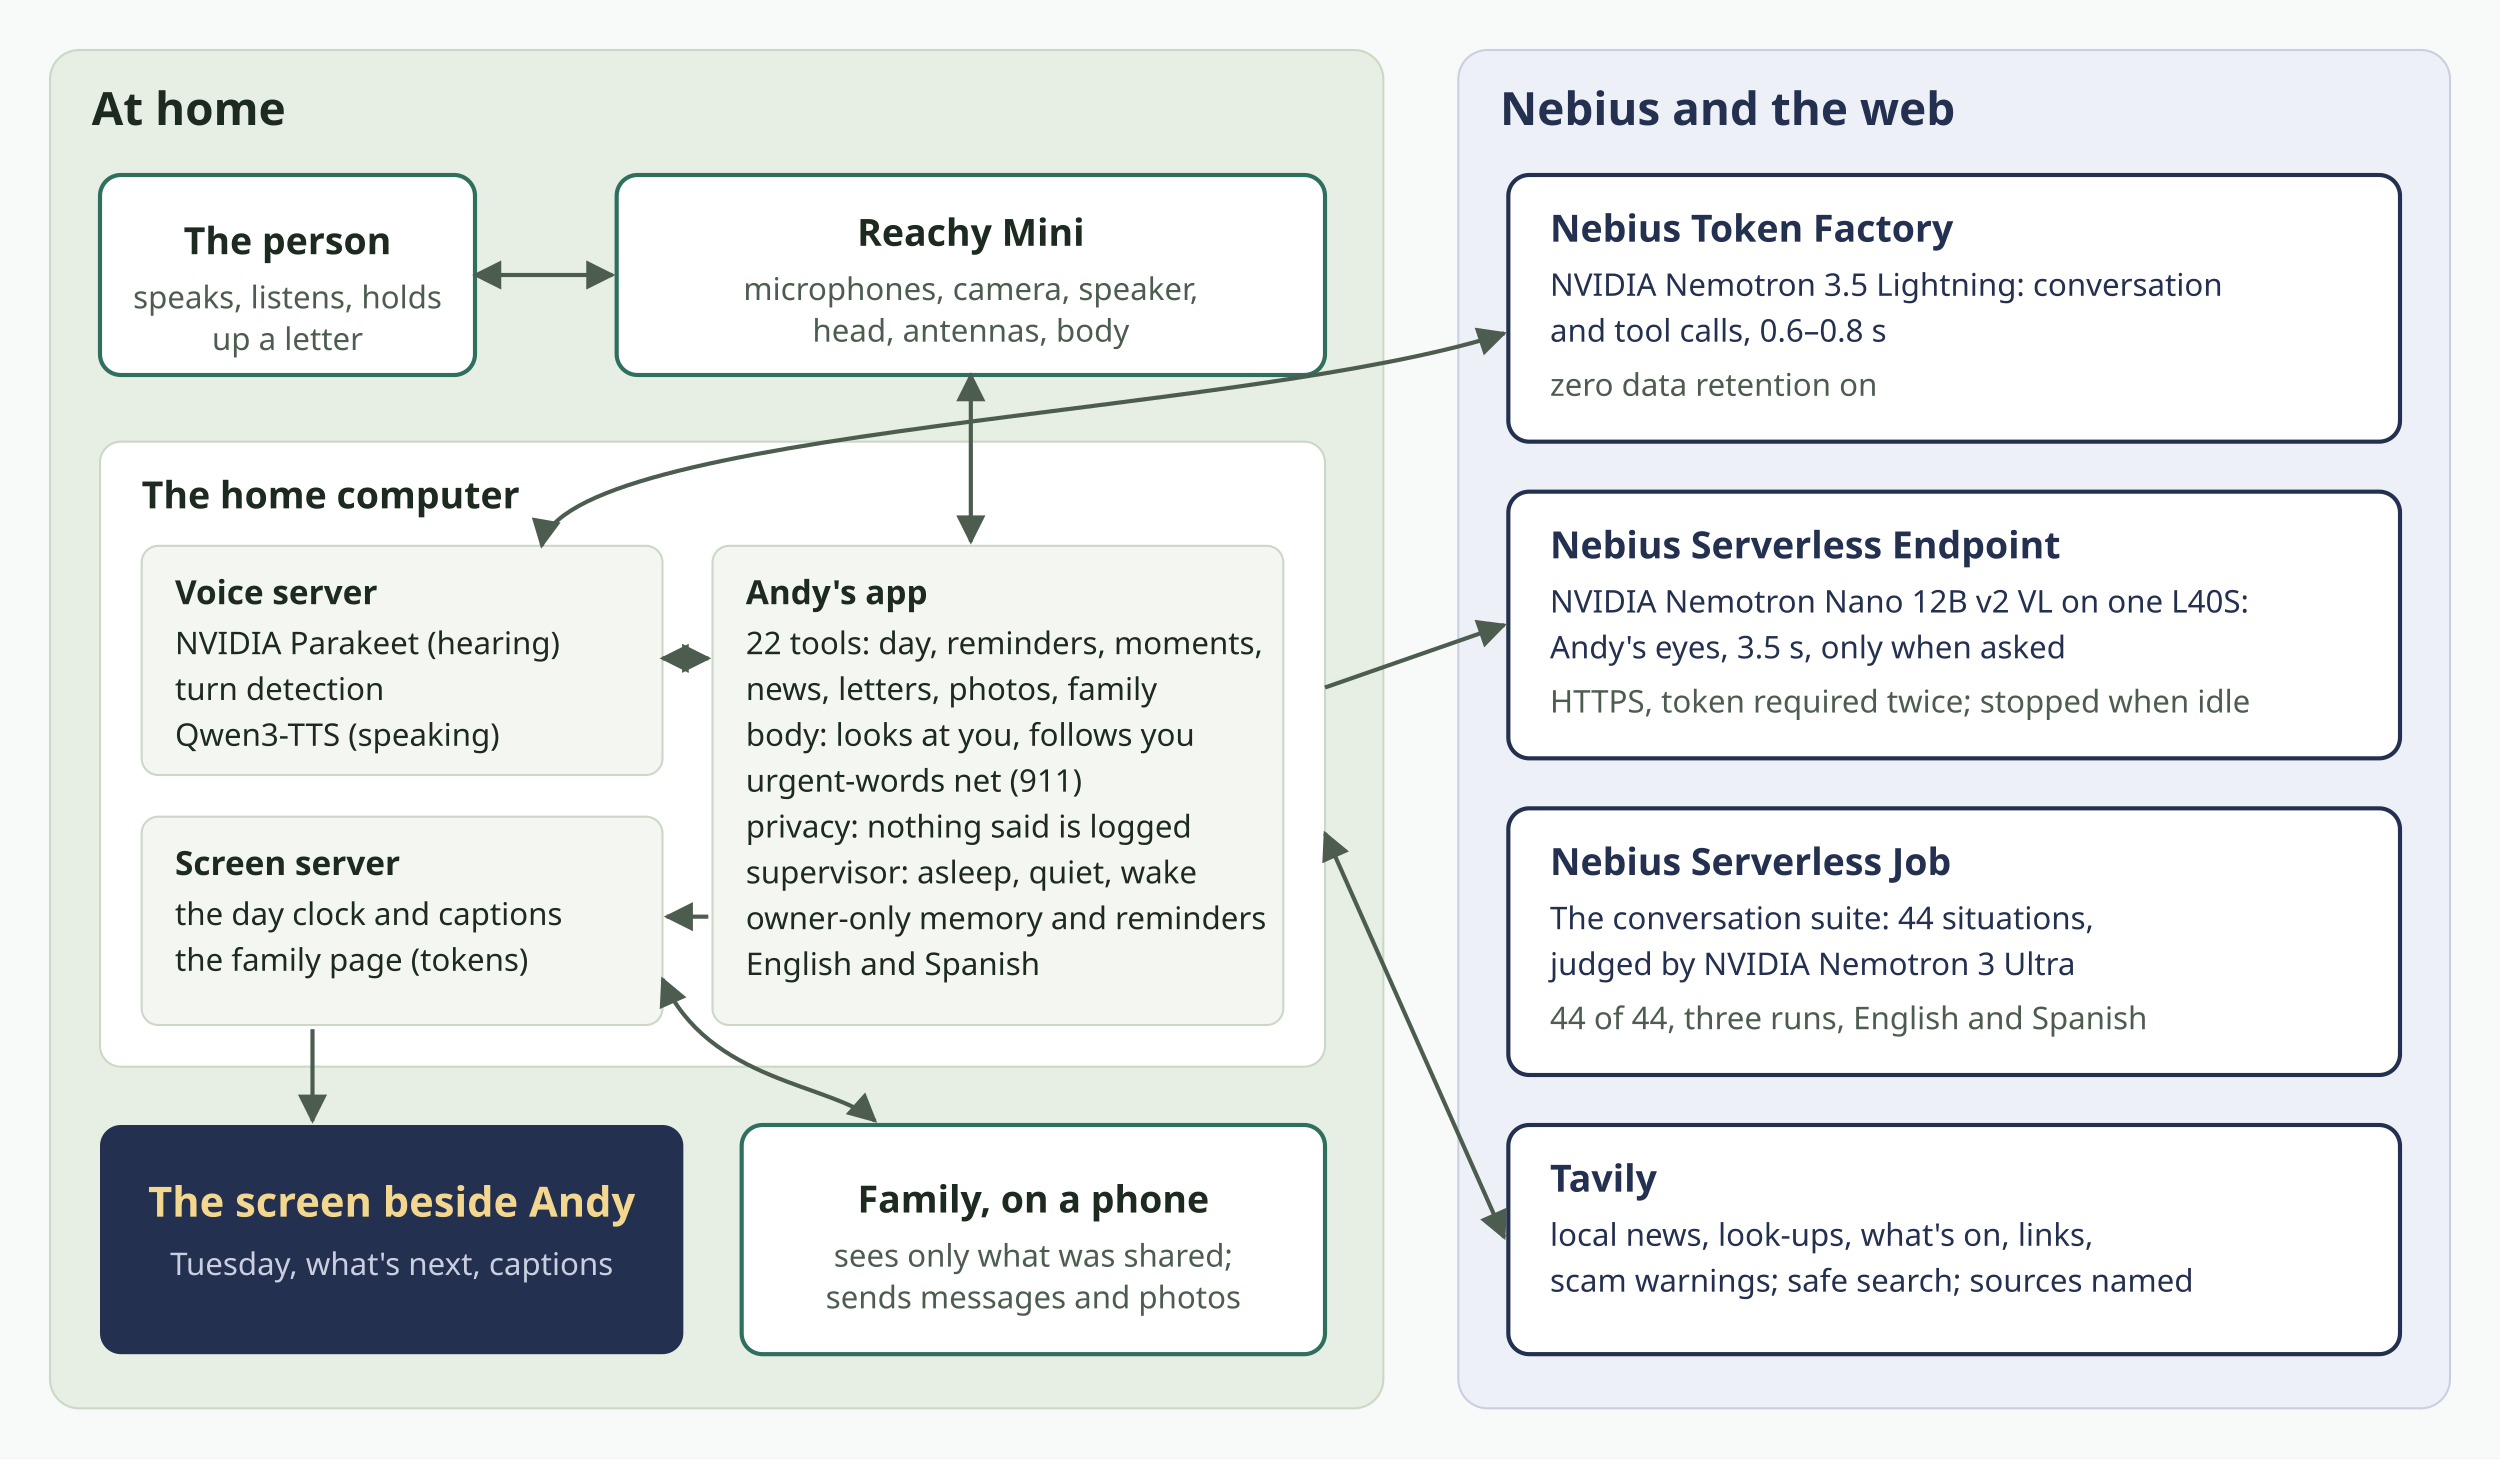
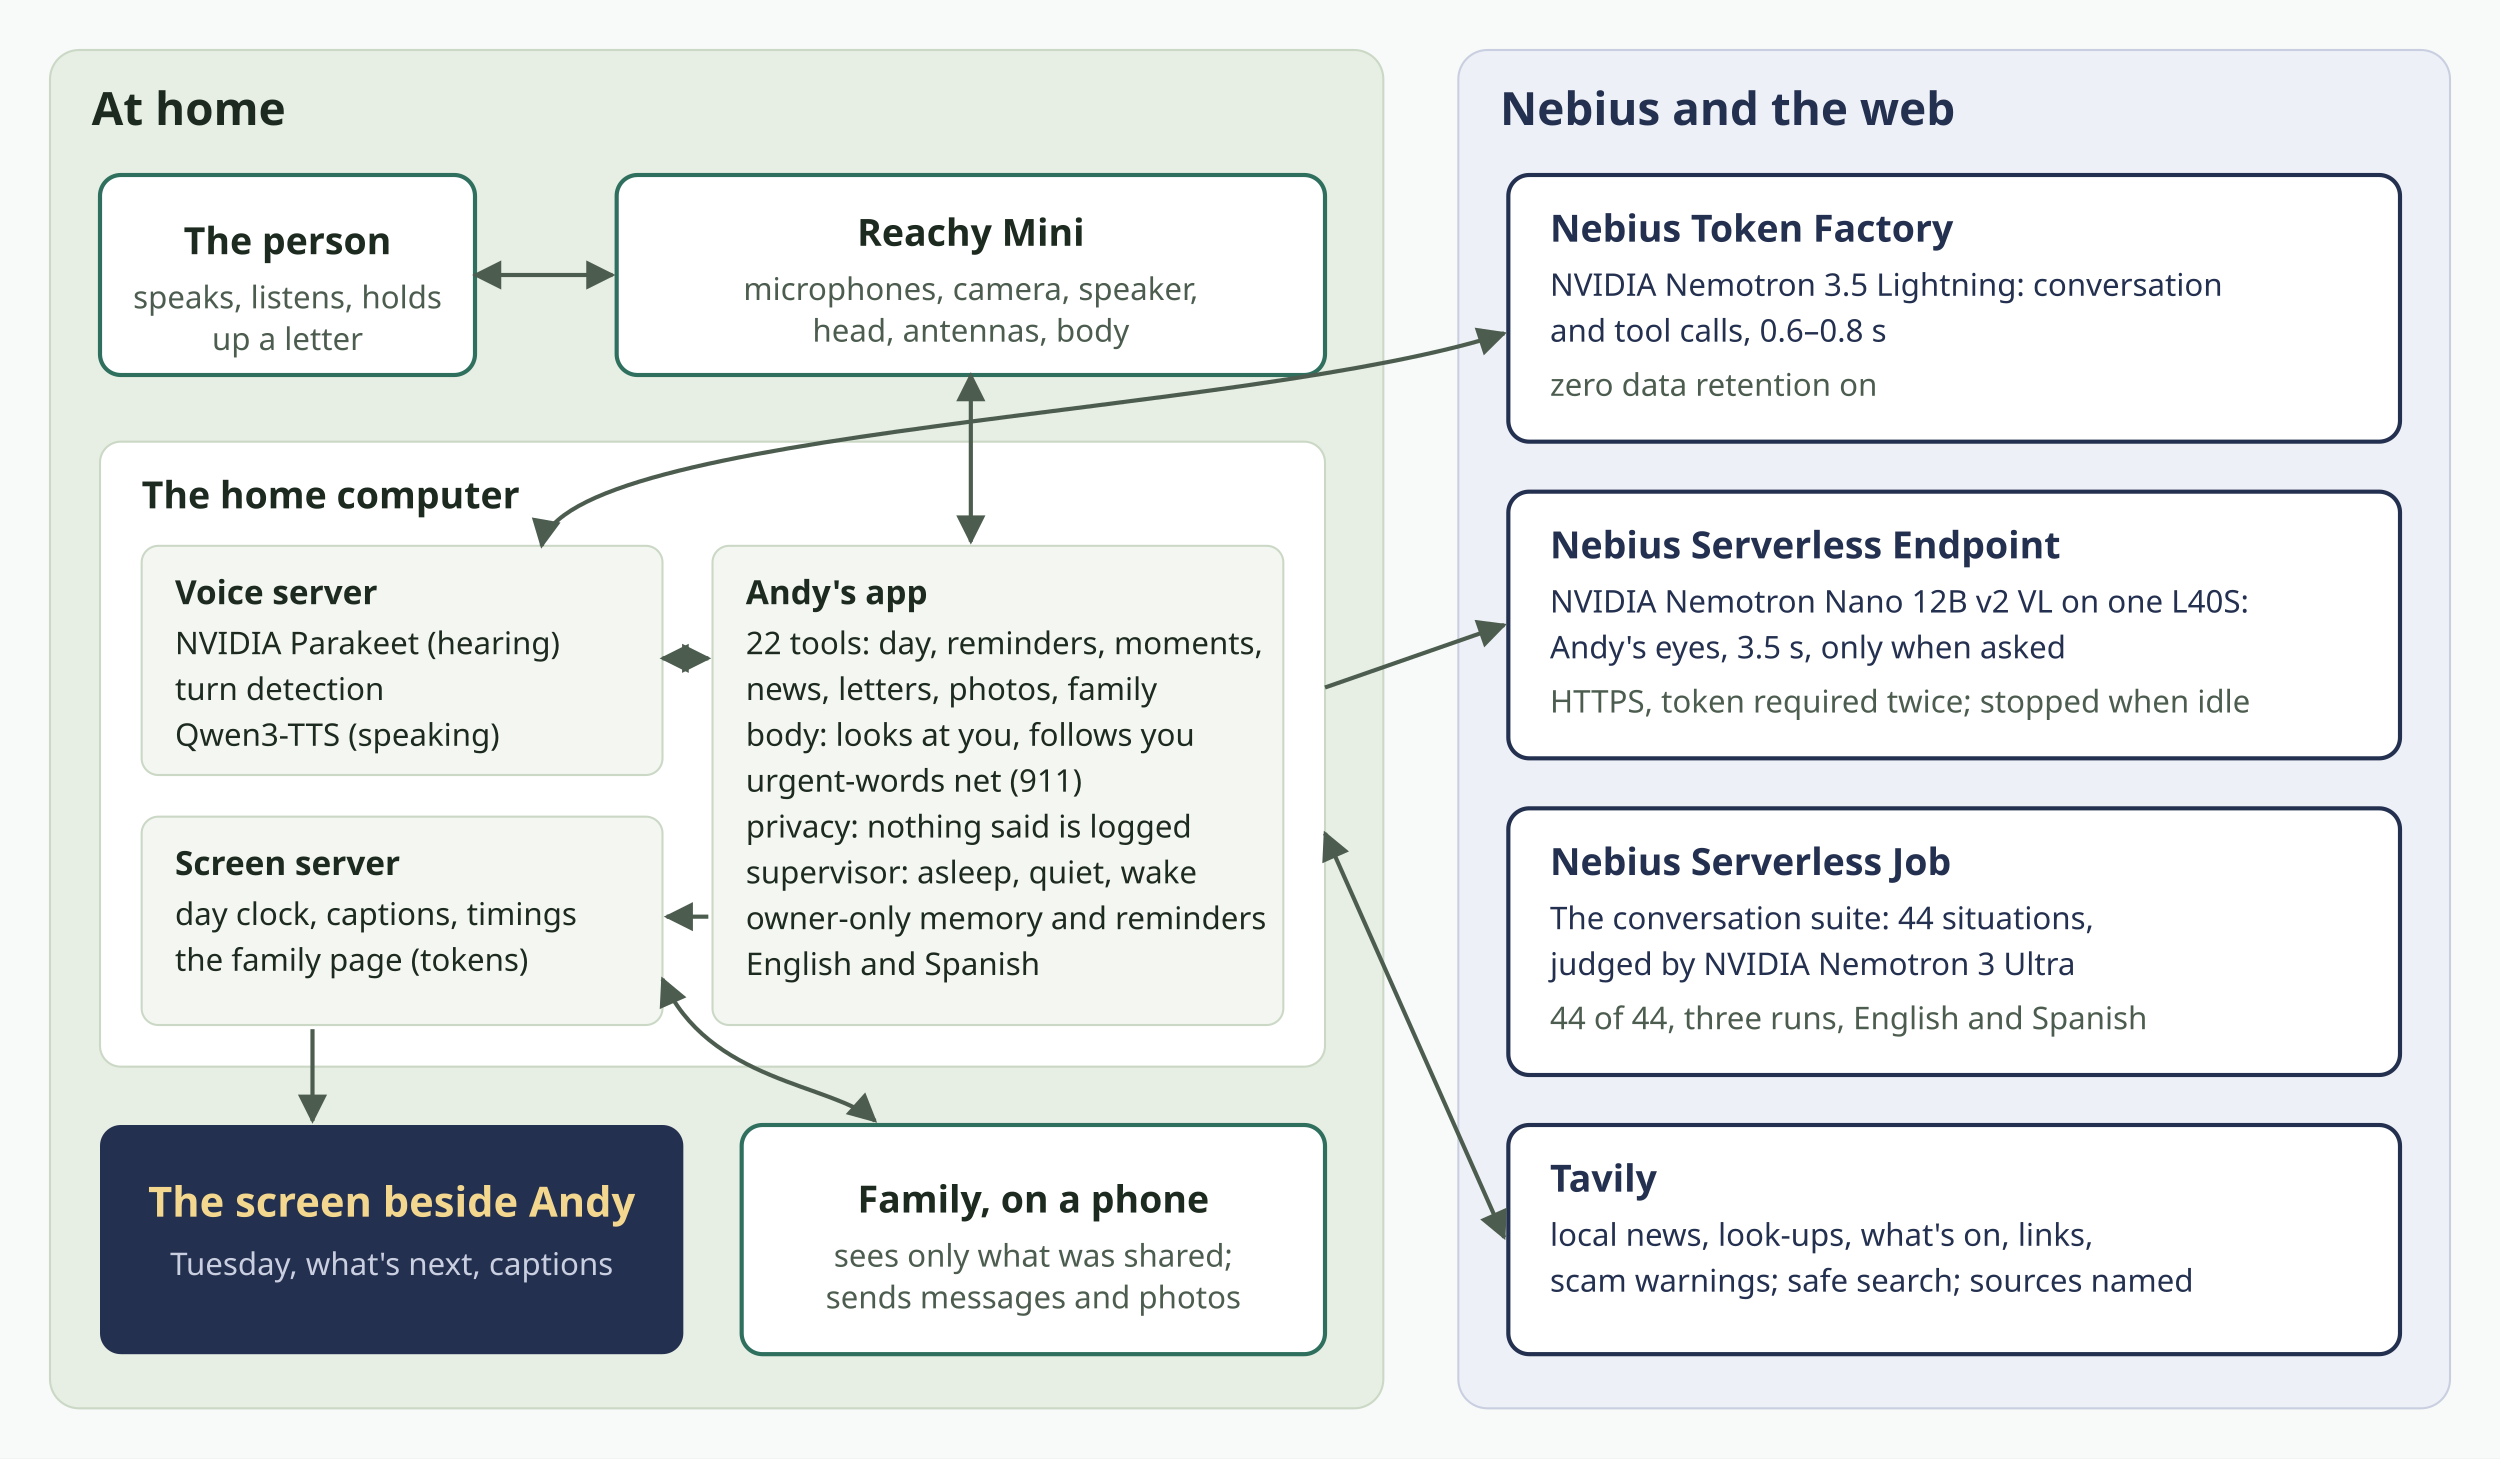
<svg xmlns="http://www.w3.org/2000/svg" viewBox="0 0 1200 700" font-family="Atkinson Hyperlegible, Verdana, sans-serif" role="img" aria-labelledby="t d">
  <rect width="1200" height="700" fill="#f7faf8" />
  <defs>
    <marker id="a" viewBox="0 0 10 10" refX="9" refY="5" markerWidth="7" markerHeight="7" orient="auto-start-reverse">
      <path d="M0,0 L10,5 L0,10 z" fill="#4c5d4f" />
    </marker>
  </defs>
  <rect x="24" y="24" width="640" height="652" rx="14" fill="#e7eee3" stroke="#cbd8c6" />
  <text x="44" y="60" font-size="22" font-weight="700" fill="#1d2a1f">At home</text>
  <rect x="48" y="84" width="180" height="96" rx="10" fill="#fff" stroke="#2f6f5e" stroke-width="2" />
  <text x="138" y="122" font-size="18" font-weight="700" text-anchor="middle" fill="#1d2a1f">The person</text>
  <text x="138" y="148" font-size="15" text-anchor="middle" fill="#4c5d4f">speaks, listens, holds</text>
  <text x="138" y="168" font-size="15" text-anchor="middle" fill="#4c5d4f">up a letter</text>
  <rect x="296" y="84" width="340" height="96" rx="10" fill="#fff" stroke="#2f6f5e" stroke-width="2" />
  <text x="466" y="118" font-size="18" font-weight="700" text-anchor="middle" fill="#1d2a1f">Reachy Mini</text>
  <text x="466" y="144" font-size="15" text-anchor="middle" fill="#4c5d4f">microphones, camera, speaker,</text>
  <text x="466" y="164" font-size="15" text-anchor="middle" fill="#4c5d4f">head, antennas, body</text>
  <line x1="228" y1="132" x2="294" y2="132" stroke="#4c5d4f" stroke-width="2" marker-end="url(#a)" marker-start="url(#a)" />
  <rect x="48" y="212" width="588" height="300" rx="10" fill="#fff" stroke="#cbd8c6" />
  <text x="68" y="244" font-size="18" font-weight="700" fill="#1d2a1f">The home computer</text>
  <rect x="68" y="262" width="250" height="110" rx="8" fill="#f4f7f1" stroke="#cbd8c6" />
  <text x="84" y="290" font-size="16" font-weight="700" fill="#1d2a1f">Voice server</text>
  <text x="84" y="314" font-size="15" fill="#1d2a1f">NVIDIA Parakeet (hearing)</text>
  <text x="84" y="336" font-size="15" fill="#1d2a1f">turn detection</text>
  <text x="84" y="358" font-size="15" fill="#1d2a1f">Qwen3-TTS (speaking)</text>
  <rect x="342" y="262" width="274" height="230" rx="8" fill="#f4f7f1" stroke="#cbd8c6" />
  <text x="358" y="290" font-size="16" font-weight="700" fill="#1d2a1f">Andy's app</text>
  <text x="358" y="314" font-size="15" fill="#1d2a1f">22 tools: day, reminders, moments,</text>
  <text x="358" y="336" font-size="15" fill="#1d2a1f">news, letters, photos, family</text>
  <text x="358" y="358" font-size="15" fill="#1d2a1f">body: looks at you, follows you</text>
  <text x="358" y="380" font-size="15" fill="#1d2a1f">urgent-words net (911)</text>
  <text x="358" y="402" font-size="15" fill="#1d2a1f">privacy: nothing said is logged</text>
  <text x="358" y="424" font-size="15" fill="#1d2a1f">supervisor: asleep, quiet, wake</text>
  <text x="358" y="446" font-size="15" fill="#1d2a1f">owner-only memory and reminders</text>
  <text x="358" y="468" font-size="15" fill="#1d2a1f">English and Spanish</text>
  <line x1="466" y1="180" x2="466" y2="260" stroke="#4c5d4f" stroke-width="2" marker-end="url(#a)" marker-start="url(#a)" />
  <line x1="318" y1="316" x2="340" y2="316" stroke="#4c5d4f" stroke-width="2" marker-end="url(#a)" marker-start="url(#a)" />
  <rect x="68" y="392" width="250" height="100" rx="8" fill="#f4f7f1" stroke="#cbd8c6" />
  <text x="84" y="420" font-size="16" font-weight="700" fill="#1d2a1f">Screen server</text>
-   <text x="84" y="444" font-size="15" fill="#1d2a1f">the day clock and captions</text>
+   <text x="84" y="444" font-size="15" fill="#1d2a1f">day clock, captions, timings</text>
  <text x="84" y="466" font-size="15" fill="#1d2a1f">the family page (tokens)</text>
  <line x1="340" y1="440" x2="320" y2="440" stroke="#4c5d4f" stroke-width="2" marker-end="url(#a)" />
  <rect x="48" y="540" width="280" height="110" rx="10" fill="#24304f" />
  <text x="188" y="584" font-size="20" font-weight="700" text-anchor="middle" fill="#f3d78f">The screen beside Andy</text>
  <text x="188" y="612" font-size="15" text-anchor="middle" fill="#c9cfe0">Tuesday, what's next, captions</text>
  <line x1="150" y1="494" x2="150" y2="538" stroke="#4c5d4f" stroke-width="2" marker-end="url(#a)" />
  <rect x="356" y="540" width="280" height="110" rx="10" fill="#fff" stroke="#2f6f5e" stroke-width="2" />
  <text x="496" y="582" font-size="18" font-weight="700" text-anchor="middle" fill="#1d2a1f">Family, on a phone</text>
  <text x="496" y="608" font-size="15" text-anchor="middle" fill="#4c5d4f">sees only what was shared;</text>
  <text x="496" y="628" font-size="15" text-anchor="middle" fill="#4c5d4f">sends messages and photos</text>
  <path d="M318 470 C 340 520, 400 520, 420 538" fill="none" stroke="#4c5d4f" stroke-width="2" marker-end="url(#a)" marker-start="url(#a)" />
  <rect x="700" y="24" width="476" height="652" rx="14" fill="#eef0f7" stroke="#c9cfe0" />
  <text x="720" y="60" font-size="22" font-weight="700" fill="#24304f">Nebius and the web</text>
  <rect x="724" y="84" width="428" height="128" rx="10" fill="#fff" stroke="#24304f" stroke-width="2" />
  <text x="744" y="116" font-size="18" font-weight="700" fill="#24304f">Nebius Token Factory</text>
  <text x="744" y="142" font-size="15" fill="#24304f">NVIDIA Nemotron 3.5 Lightning: conversation</text>
  <text x="744" y="164" font-size="15" fill="#24304f">and tool calls, 0.6–0.8 s</text>
  <text x="744" y="190" font-size="15" fill="#4c5d4f">zero data retention on</text>
  <rect x="724" y="236" width="428" height="128" rx="10" fill="#fff" stroke="#24304f" stroke-width="2" />
  <text x="744" y="268" font-size="18" font-weight="700" fill="#24304f">Nebius Serverless Endpoint</text>
  <text x="744" y="294" font-size="15" fill="#24304f">NVIDIA Nemotron Nano 12B v2 VL on one L40S:</text>
  <text x="744" y="316" font-size="15" fill="#24304f">Andy's eyes, 3.5 s, only when asked</text>
  <text x="744" y="342" font-size="15" fill="#4c5d4f">HTTPS, token required twice; stopped when idle</text>
  <rect x="724" y="388" width="428" height="128" rx="10" fill="#fff" stroke="#24304f" stroke-width="2" />
  <text x="744" y="420" font-size="18" font-weight="700" fill="#24304f">Nebius Serverless Job</text>
  <text x="744" y="446" font-size="15" fill="#24304f">The conversation suite: 44 situations,</text>
  <text x="744" y="468" font-size="15" fill="#24304f">judged by NVIDIA Nemotron 3 Ultra</text>
  <text x="744" y="494" font-size="15" fill="#4c5d4f">44 of 44, three runs, English and Spanish</text>
  <rect x="724" y="540" width="428" height="110" rx="10" fill="#fff" stroke="#24304f" stroke-width="2" />
  <text x="744" y="572" font-size="18" font-weight="700" fill="#24304f">Tavily</text>
  <text x="744" y="598" font-size="15" fill="#24304f">local news, look-ups, what's on, links,</text>
  <text x="744" y="620" font-size="15" fill="#24304f">scam warnings; safe search; sources named</text>
  <path d="M260 262 C 270 205, 600 200, 722 160" fill="none" stroke="#4c5d4f" stroke-width="2" marker-end="url(#a)" marker-start="url(#a)" />
  <line x1="636" y1="330" x2="722" y2="300" stroke="#4c5d4f" stroke-width="2" marker-end="url(#a)" />
  <line x1="636" y1="400" x2="722" y2="594" stroke="#4c5d4f" stroke-width="2" marker-end="url(#a)" marker-start="url(#a)" />
</svg>
